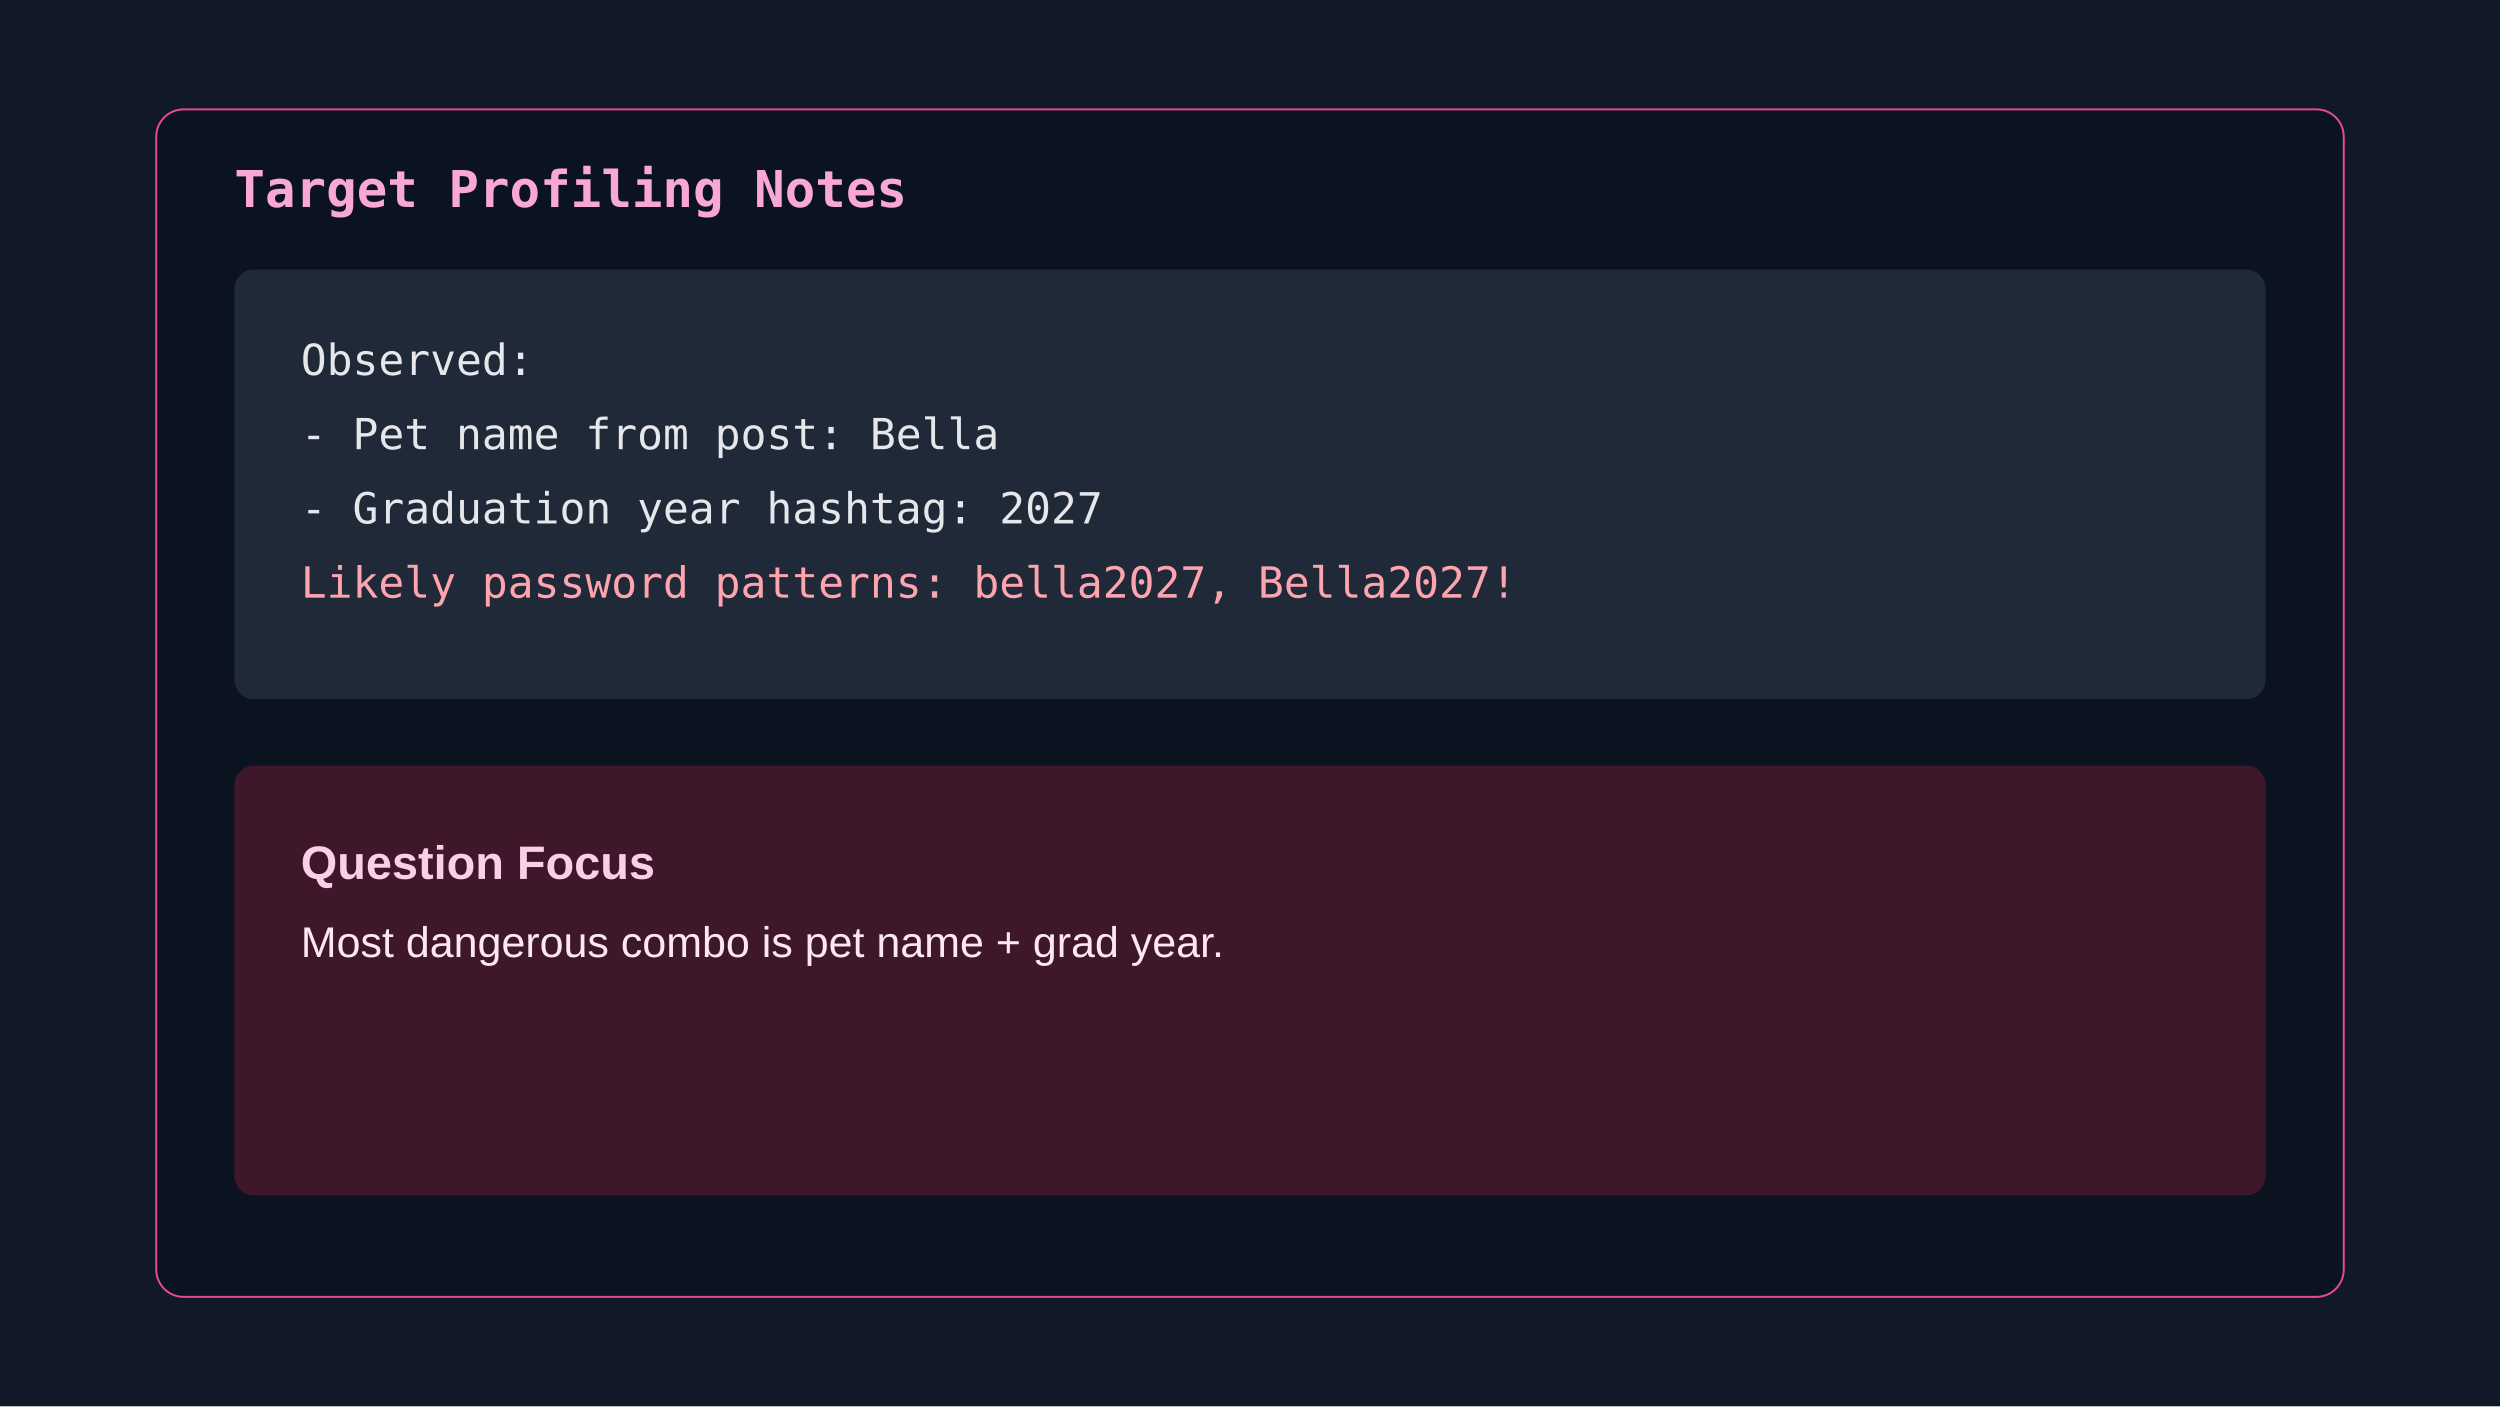
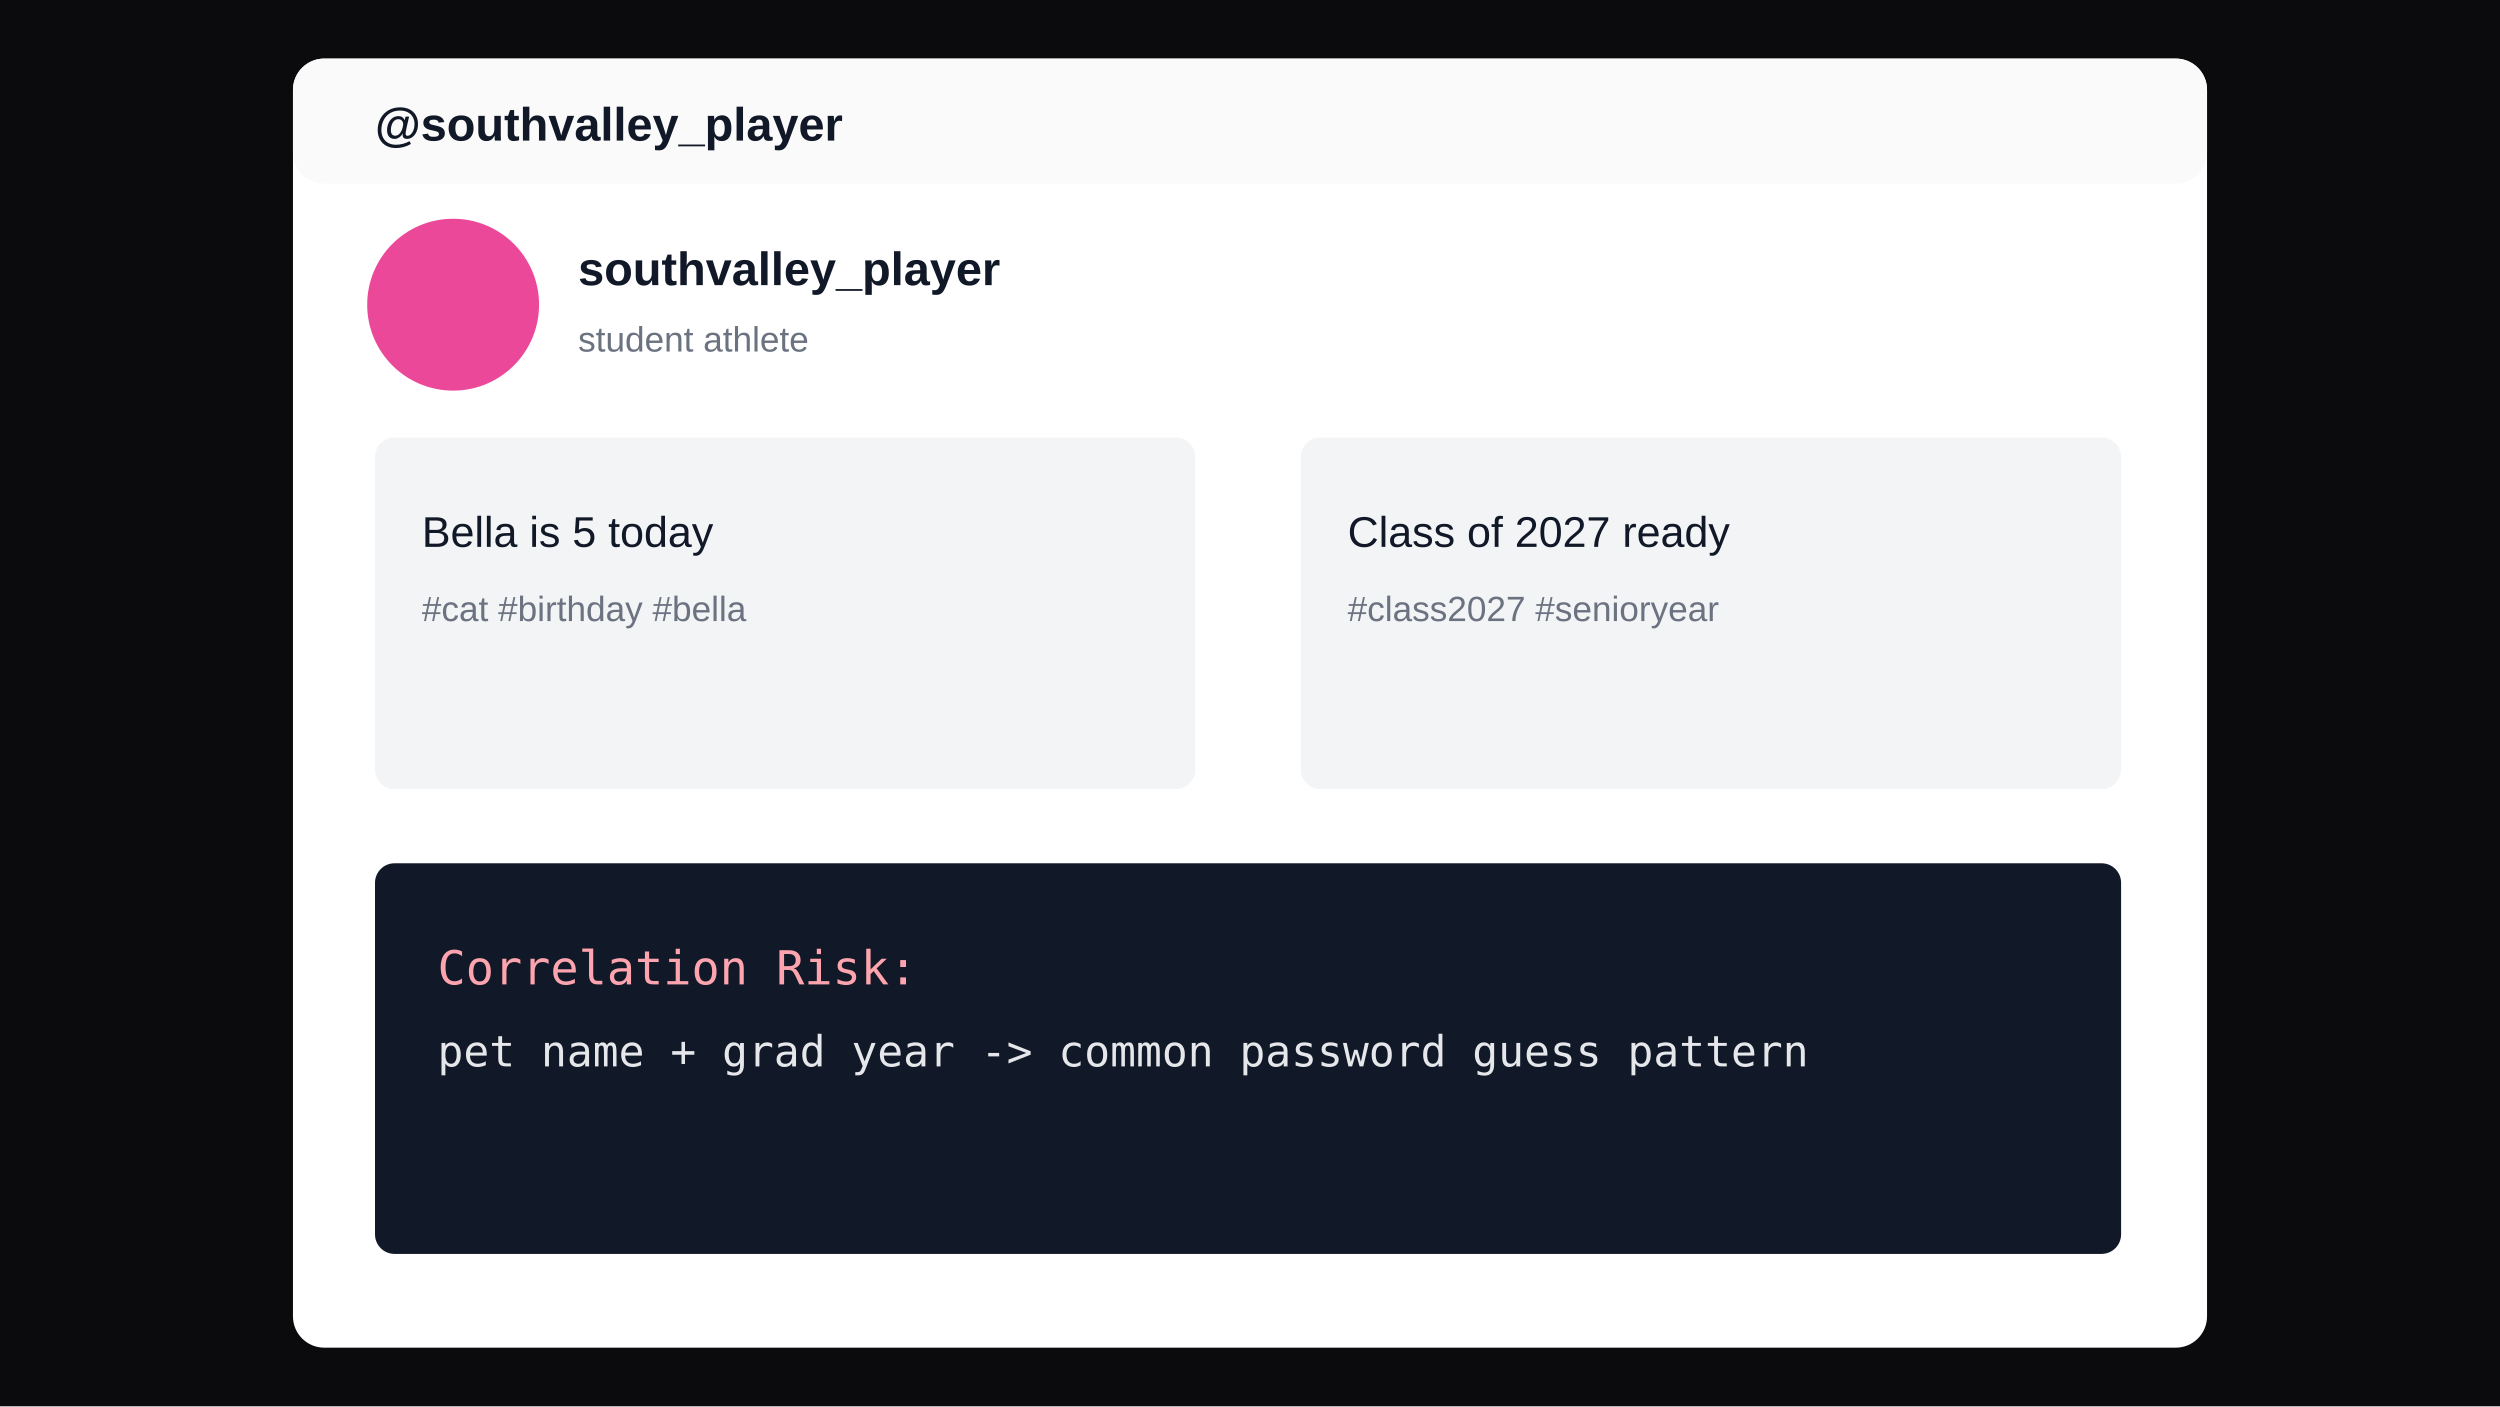
- <svg xmlns="http://www.w3.org/2000/svg" width="1280" height="720" viewBox="0 0 1280 720" role="img" aria-label="Attacker notes screenshot combining pet name and graduation year">
-   <rect width="1280" height="720" fill="#111827" />
-   <rect x="80" y="56" width="1120" height="608" rx="14" fill="#0b1220" stroke="#ec4899" />
-   <text x="120" y="106" font-family="Consolas, monospace" font-size="26" fill="#f9a8d4" font-weight="700">Target Profiling Notes</text>
-   <rect x="120" y="138" width="1040" height="220" rx="10" fill="#1f2937" />
-   <text x="154" y="192" font-family="Consolas, monospace" font-size="22" fill="#e5e7eb">Observed:</text>
-   <text x="154" y="230" font-family="Consolas, monospace" font-size="22" fill="#e5e7eb">- Pet name from post: Bella</text>
-   <text x="154" y="268" font-family="Consolas, monospace" font-size="22" fill="#e5e7eb">- Graduation year hashtag: 2027</text>
-   <text x="154" y="306" font-family="Consolas, monospace" font-size="22" fill="#fda4af">Likely password patterns: bella2027, Bella2027!</text>
-   <rect x="120" y="392" width="1040" height="220" rx="10" fill="#3f172a" />
-   <text x="154" y="450" font-family="Segoe UI, Arial" font-size="24" fill="#fbcfe8" font-weight="700">Question Focus</text>
-   <text x="154" y="490" font-family="Segoe UI, Arial" font-size="22" fill="#fce7f3">Most dangerous combo is pet name + grad year.</text>
+ <svg xmlns="http://www.w3.org/2000/svg" width="1280" height="720" viewBox="0 0 1280 720" role="img" aria-label="Instagram-style profile screenshot exposing pet-name and graduation-year clues">
+   <rect width="1280" height="720" fill="#0b0b0d" />
+   <rect x="150" y="30" width="980" height="660" rx="16" fill="#ffffff" />
+   <rect x="150" y="30" width="980" height="64" rx="16" fill="#fafafa" />
+   <text x="192" y="72" font-family="Segoe UI, Arial" font-size="24" fill="#111827" font-weight="700">@southvalley_player</text>
+   <circle cx="232" cy="156" r="44" fill="#ec4899" />
+   <text x="296" y="146" font-family="Segoe UI, Arial" font-size="24" fill="#111827" font-weight="700">southvalley_player</text>
+   <text x="296" y="180" font-family="Segoe UI, Arial" font-size="18" fill="#6b7280">student athlete</text>
+   <rect x="192" y="224" width="420" height="180" rx="10" fill="#f3f4f6" />
+   <text x="216" y="280" font-family="Segoe UI, Arial" font-size="22" fill="#111827">Bella is 5 today</text>
+   <text x="216" y="318" font-family="Segoe UI, Arial" font-size="18" fill="#6b7280">#cat #birthday #bella</text>
+   <rect x="666" y="224" width="420" height="180" rx="10" fill="#f3f4f6" />
+   <text x="690" y="280" font-family="Segoe UI, Arial" font-size="22" fill="#111827">Class of 2027 ready</text>
+   <text x="690" y="318" font-family="Segoe UI, Arial" font-size="18" fill="#6b7280">#class2027 #senioryear</text>
+   <rect x="192" y="442" width="894" height="200" rx="10" fill="#111827" />
+   <text x="224" y="504" font-family="Consolas, monospace" font-size="24" fill="#fda4af">Correlation Risk:</text>
+   <text x="224" y="546" font-family="Consolas, monospace" font-size="22" fill="#e5e7eb">pet name + grad year -&gt; common password guess pattern</text>
</svg>
